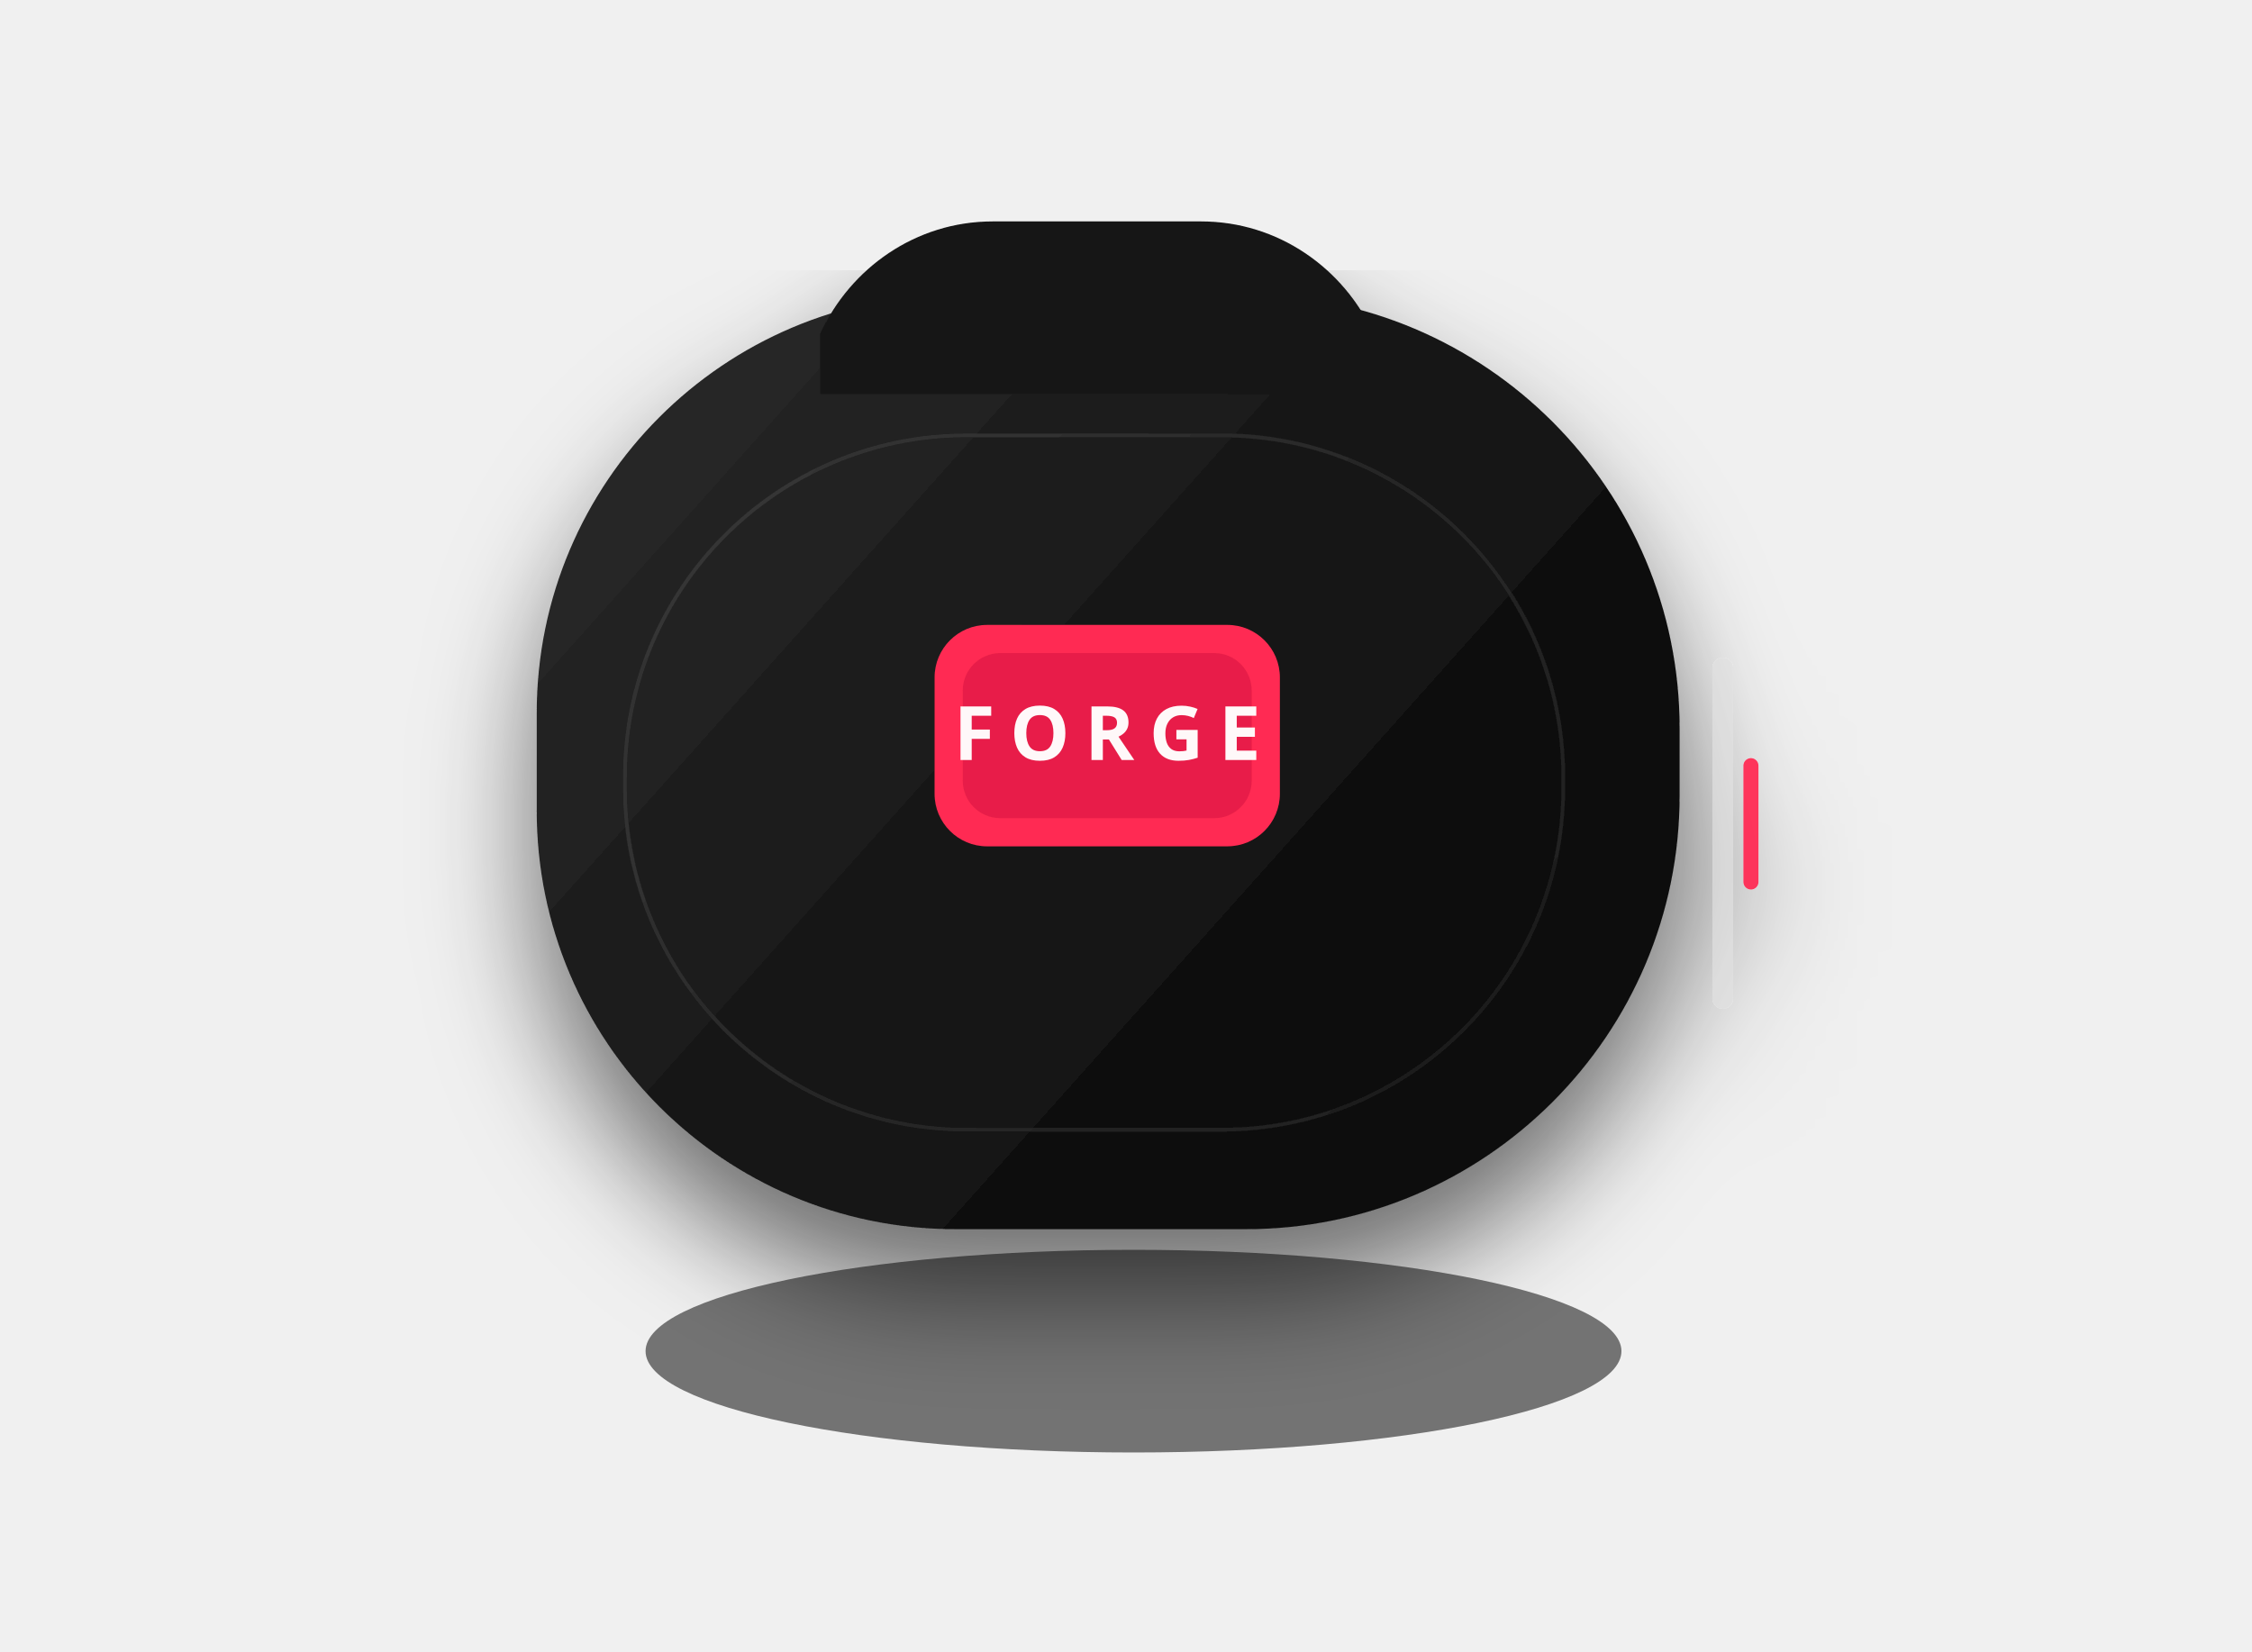
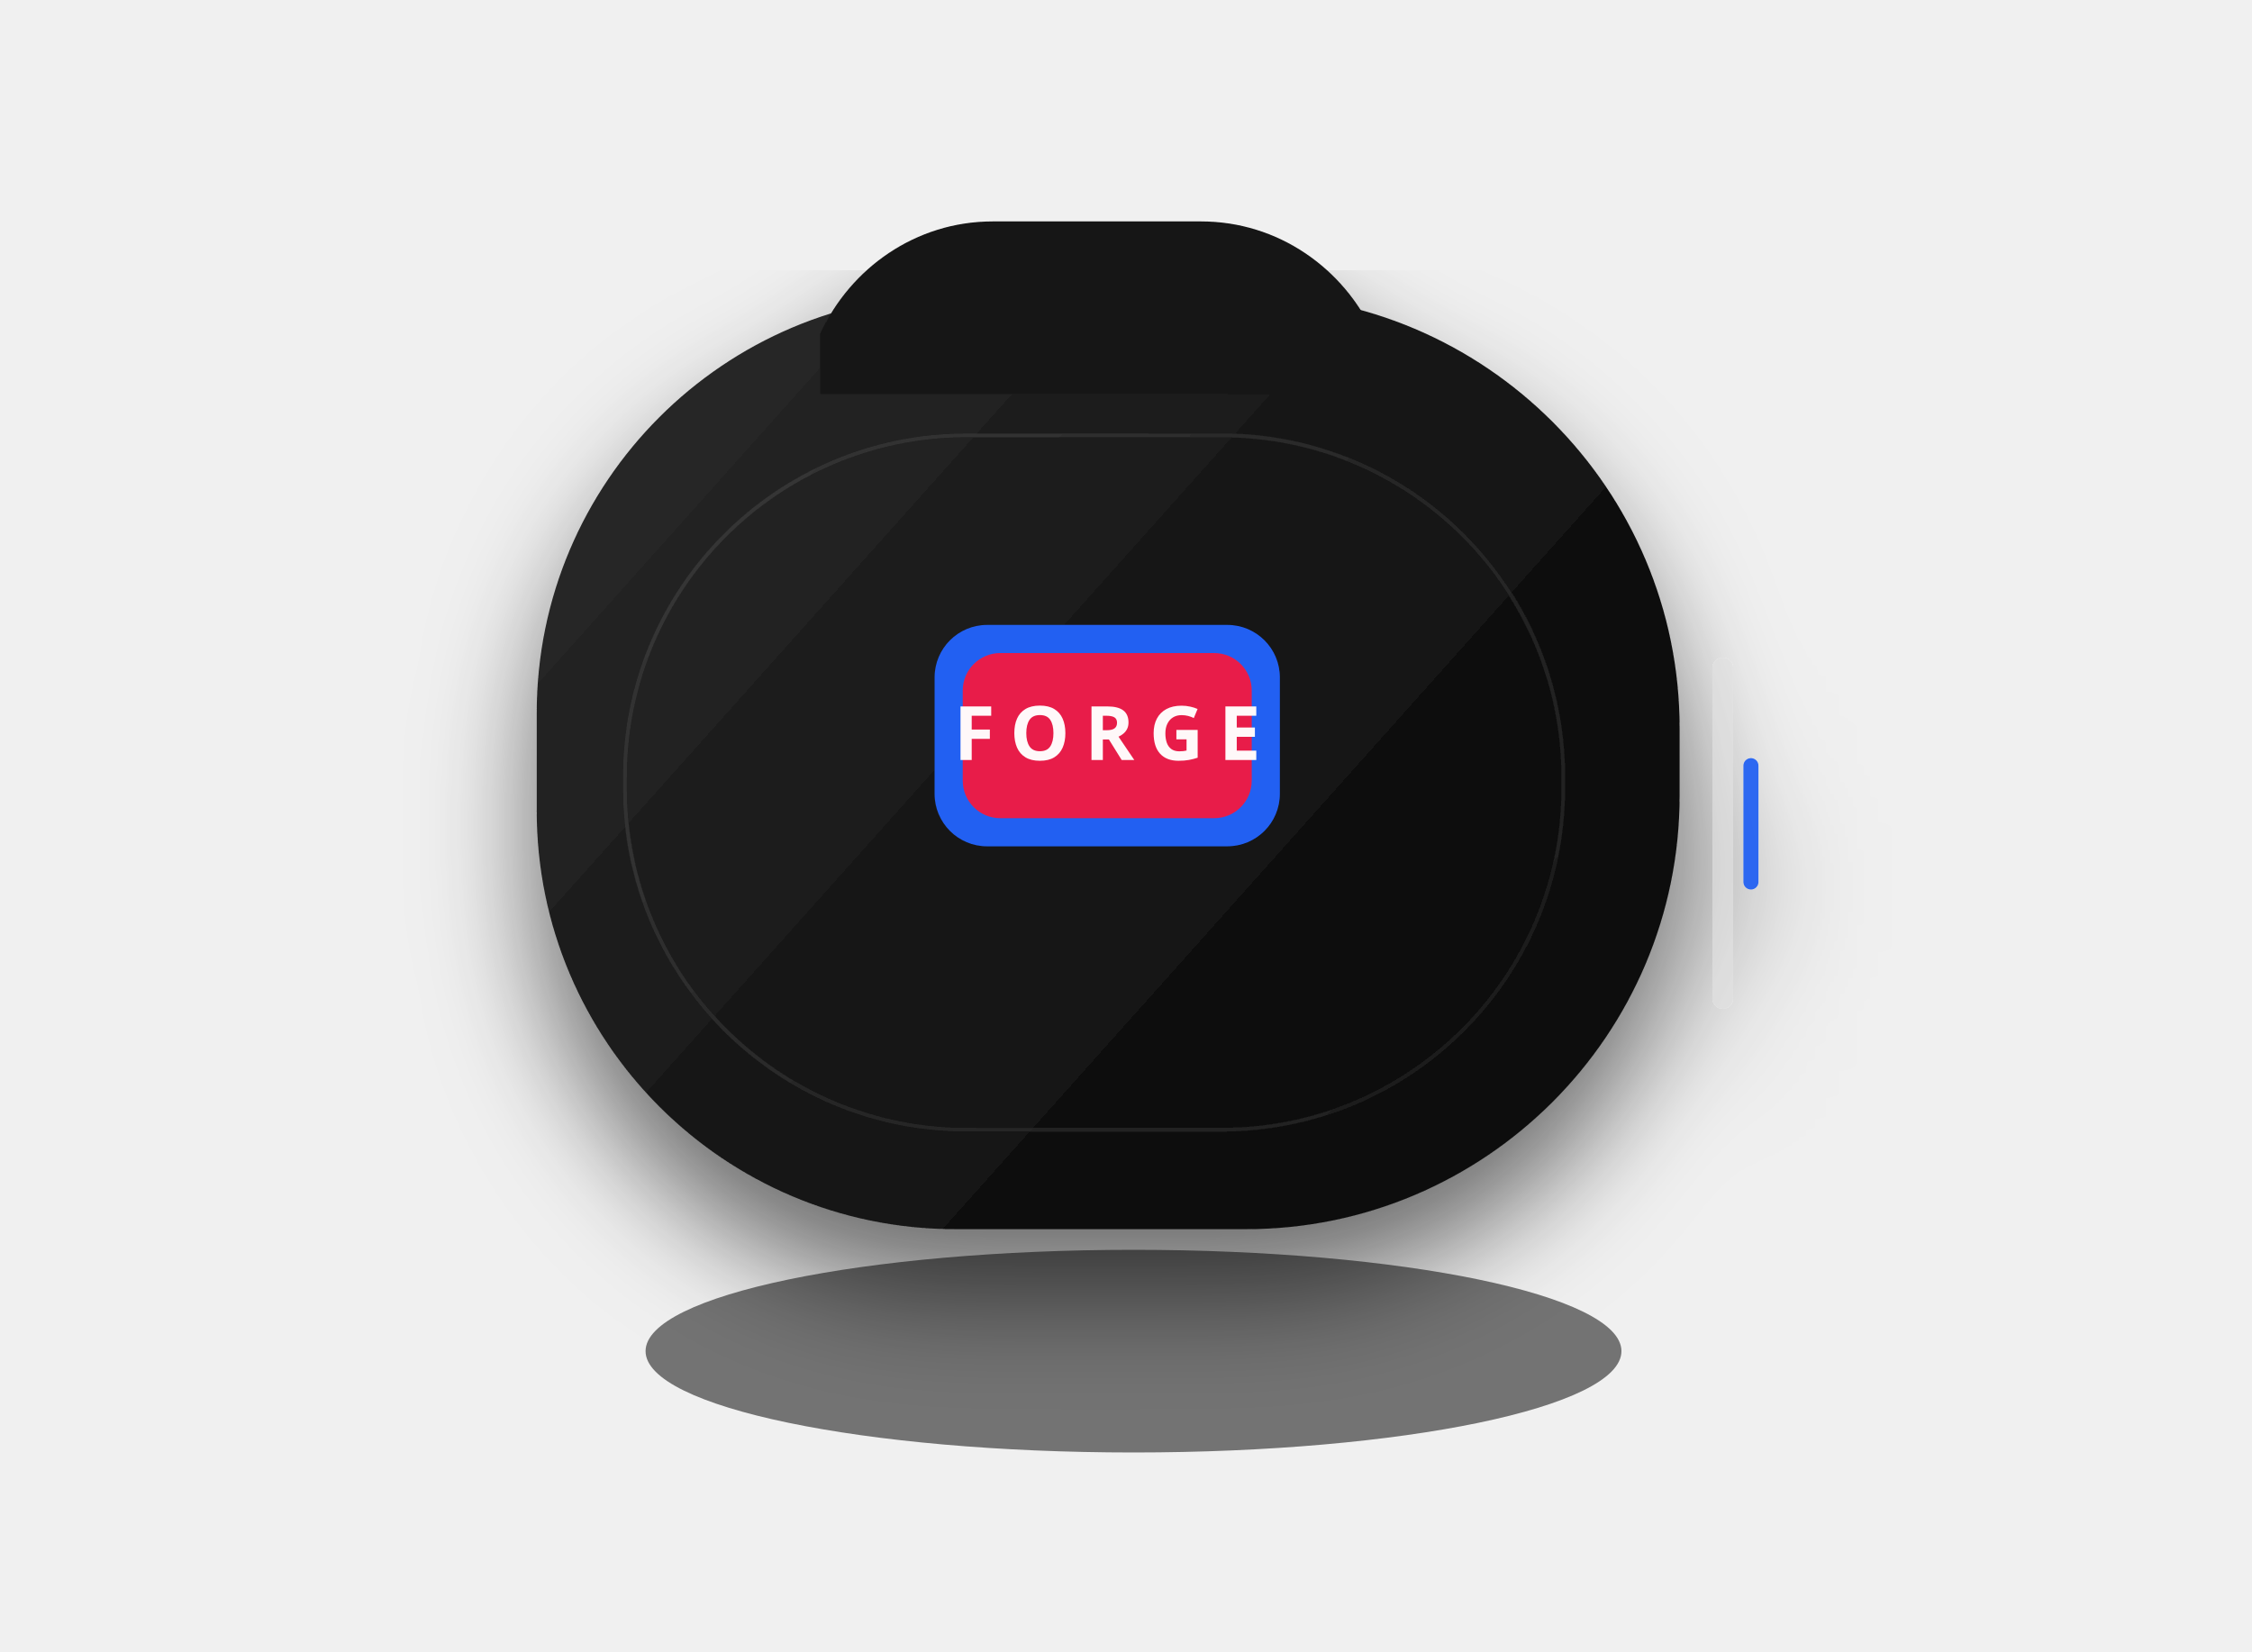
<svg xmlns="http://www.w3.org/2000/svg" width="1200" height="880" viewBox="0 0 1200 880" fill="none">
  <defs>
    <linearGradient id="caseGrad" x1="292" y1="217" x2="819" y2="688" gradientUnits="userSpaceOnUse">
      <stop stop-color="#2A2A2A" />
      <stop offset="0.46" stop-color="#171717" />
      <stop offset="1" stop-color="#060606" />
    </linearGradient>
    <filter id="caseShadow" x="176" y="110" width="890" height="660" filterUnits="userSpaceOnUse" color-interpolation-filters="sRGB">
      <feDropShadow dx="0" dy="34" stdDeviation="30" flood-color="#000000" flood-opacity="0.55" />
    </filter>
  </defs>
  <ellipse cx="604" cy="720" rx="260" ry="54" fill="#000000" fill-opacity="0.52" />
  <g filter="url(#caseShadow)">
    <path d="M286 380C286 256.877 385.877 157 509 157H664C791.356 157 895 260.644 895 388V424C895 551.356 791.356 655 664 655H509C385.877 655 286 555.123 286 432V380Z" fill="url(#caseGrad)" />
    <path d="M437 178C452.96 142.943 488.003 118 528.875 118H640.125C680.997 118 716.04 142.943 732 178V210H437V178Z" fill="#181818" />
    <path d="M333 414C333 313.484 414.484 232 515 232H651C751.516 232 833 313.484 833 414V420C833 520.516 751.516 602 651 602H515C414.484 602 333 520.516 333 420V414Z" stroke="#FFFFFF" stroke-opacity="0.08" stroke-width="2" />
-     <rect x="498" y="333" width="184" height="118" rx="28" fill="#FF2C52" />
+     <rect x="498" y="333" width="184" height="118" rx="28" fill="#2260F2" />
    <rect x="513" y="348" width="154" height="88" rx="20" fill="#E81E49" />
    <path d="M918 356V532" stroke="#D7D7D7" stroke-opacity="0.36" stroke-width="11" stroke-linecap="round" />
-     <path d="M933 408V470" stroke="#FF2C52" stroke-opacity="0.94" stroke-width="8" stroke-linecap="round" />
+     <path d="M933 408V470" stroke="#2260F2" stroke-opacity="0.94" stroke-width="8" stroke-linecap="round" />
    <text x="590" y="405" fill="#FFF8F9" font-family="Poppins, Montserrat, sans-serif" font-size="40" font-weight="700" text-anchor="middle" letter-spacing="8">FORGE</text>
  </g>
</svg>
